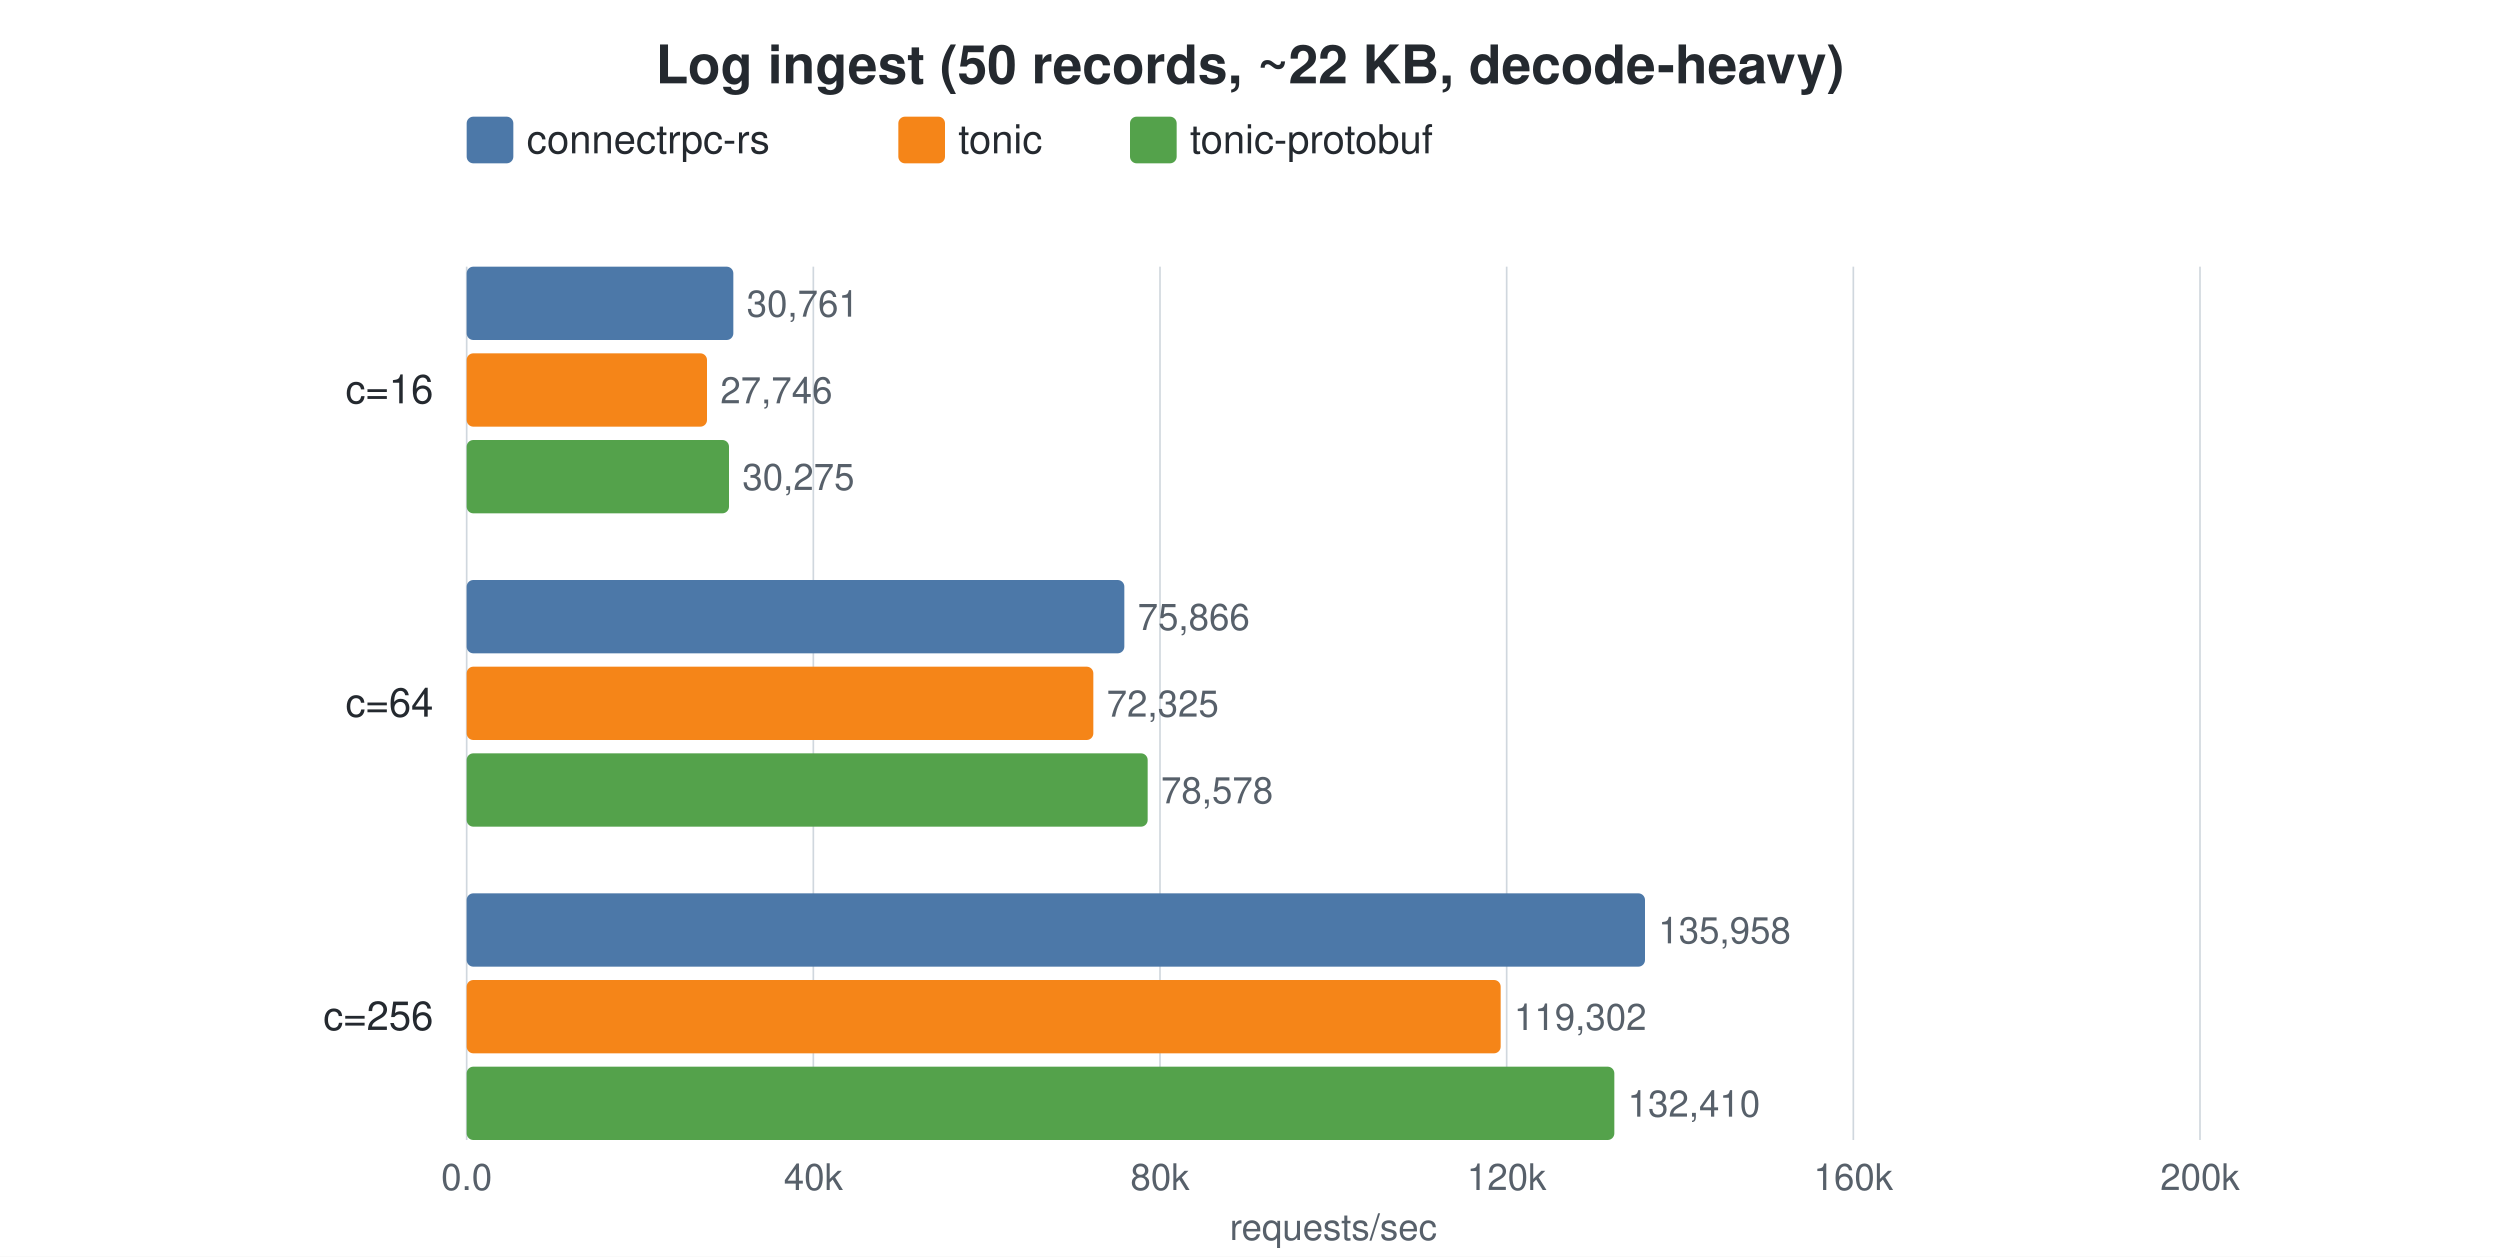
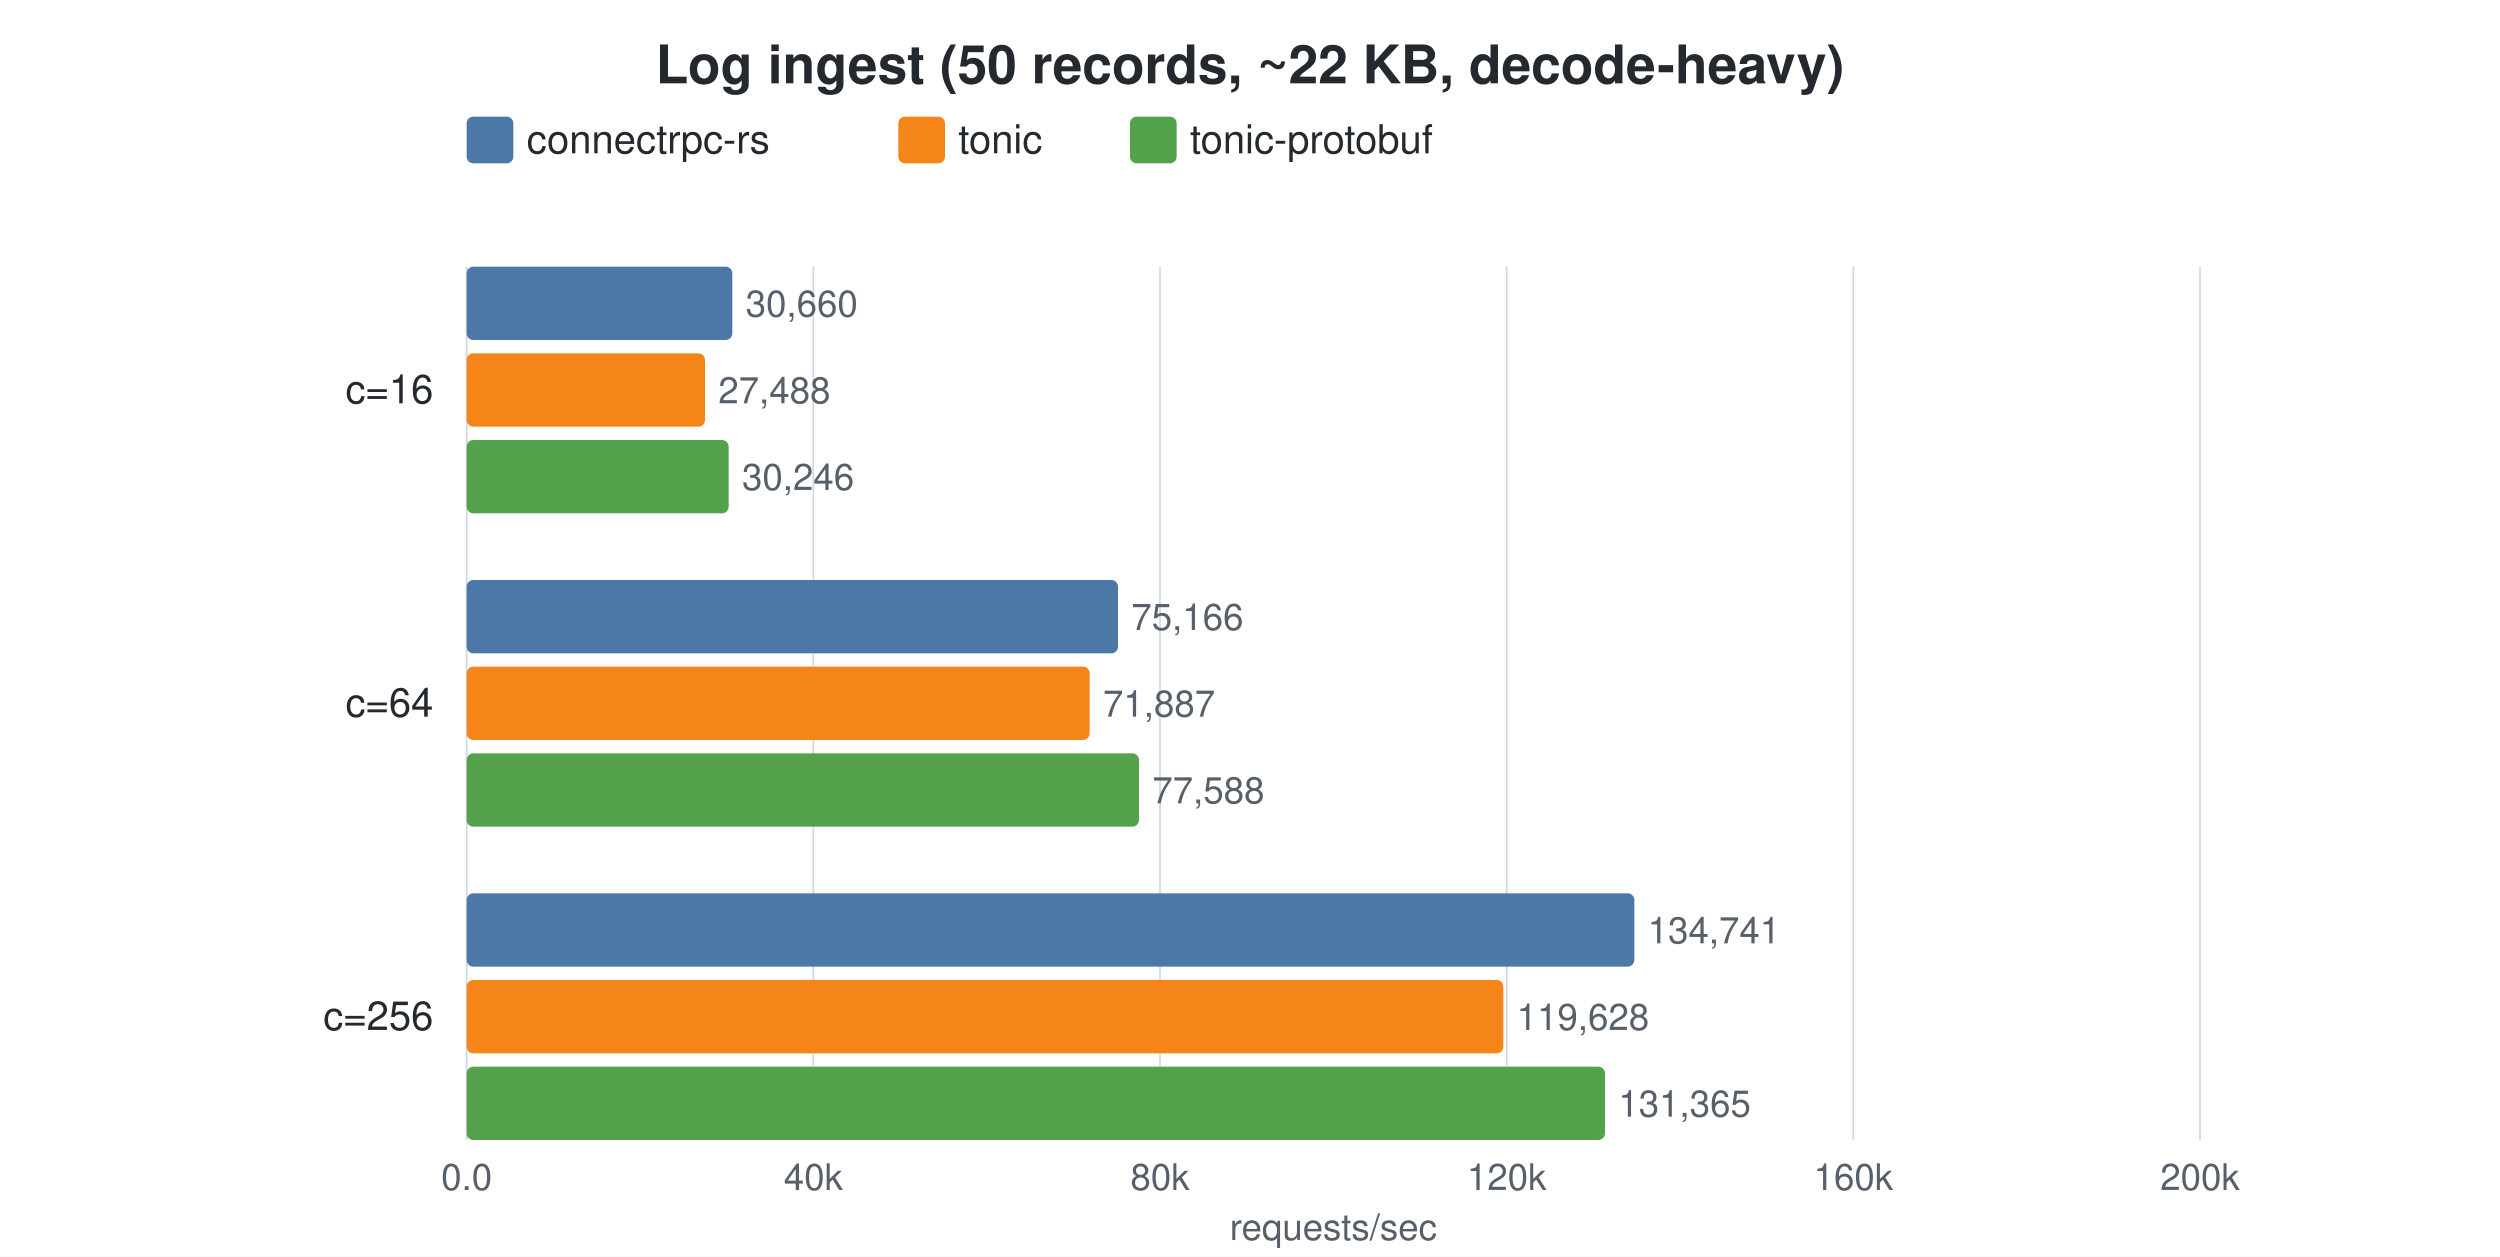
<svg xmlns="http://www.w3.org/2000/svg" width="750" height="377" viewBox="0 0 750 377">
  <style>
    text { font-family: -apple-system, BlinkMacSystemFont, "Segoe UI", Helvetica, Arial, sans-serif; }
    .title { font-size: 16px; font-weight: 600; fill: #24292f; }
    .label { font-size: 12px; fill: #24292f; }
    .value { font-size: 11px; fill: #57606a; }
    .axis-label { font-size: 11px; fill: #57606a; }
    .legend-text { font-size: 12px; fill: #24292f; }
    .grid { stroke: #d0d7de; stroke-width: 0.5; }
  </style>
  <rect width="100%" height="100%" fill="white" />
  <text x="375.0" y="25" text-anchor="middle" class="title">Log ingest (50 records, ~22 KB, decode-heavy)</text>
  <rect x="140" y="35" width="14" height="14" rx="2" fill="#4C78A8" />
  <text x="158" y="46" class="legend-text">connectrpc-rs</text>
  <rect x="269.5" y="35" width="14" height="14" rx="2" fill="#F58518" />
  <text x="287.5" y="46" class="legend-text">tonic</text>
  <rect x="339.0" y="35" width="14" height="14" rx="2" fill="#54A24B" />
  <text x="357.0" y="46" class="legend-text">tonic-protobuf</text>
  <line x1="140.0" y1="80" x2="140.0" y2="342" class="grid" />
  <text x="140.0" y="357" text-anchor="middle" class="axis-label">0.0</text>
  <line x1="244.0" y1="80" x2="244.0" y2="342" class="grid" />
  <text x="244.0" y="357" text-anchor="middle" class="axis-label">40k</text>
  <line x1="348.0" y1="80" x2="348.0" y2="342" class="grid" />
  <text x="348.0" y="357" text-anchor="middle" class="axis-label">80k</text>
  <line x1="452.0" y1="80" x2="452.0" y2="342" class="grid" />
  <text x="452.0" y="357" text-anchor="middle" class="axis-label">120k</text>
  <line x1="556.0" y1="80" x2="556.0" y2="342" class="grid" />
  <text x="556.0" y="357" text-anchor="middle" class="axis-label">160k</text>
  <line x1="660.0" y1="80" x2="660.0" y2="342" class="grid" />
  <text x="660.0" y="357" text-anchor="middle" class="axis-label">200k</text>
  <text x="400.0" y="372" text-anchor="middle" class="axis-label">requests/sec</text>
  <text x="130" y="121.0" text-anchor="end" class="label">c=16</text>
-   <rect x="140" y="80.0" width="80.0" height="22" rx="2" fill="#4C78A8" />
-   <text x="224.0" y="95.0" class="value">30,761</text>
-   <rect x="140" y="106.0" width="72.1" height="22" rx="2" fill="#F58518" />
-   <text x="216.1" y="121.0" class="value">27,746</text>
-   <rect x="140" y="132.0" width="78.7" height="22" rx="2" fill="#54A24B" />
-   <text x="222.7" y="147.0" class="value">30,275</text>
+   <rect x="140" y="80.0" width="79.7" height="22" rx="2" fill="#4C78A8" />
+   <text x="223.7" y="95.0" class="value">30,660</text>
+   <rect x="140" y="106.0" width="71.5" height="22" rx="2" fill="#F58518" />
+   <text x="215.5" y="121.0" class="value">27,488</text>
+   <rect x="140" y="132.0" width="78.6" height="22" rx="2" fill="#54A24B" />
+   <text x="222.6" y="147.0" class="value">30,246</text>
  <text x="130" y="215.0" text-anchor="end" class="label">c=64</text>
-   <rect x="140" y="174.0" width="197.3" height="22" rx="2" fill="#4C78A8" />
-   <text x="341.3" y="189.0" class="value">75,866</text>
-   <rect x="140" y="200.0" width="188.0" height="22" rx="2" fill="#F58518" />
-   <text x="332.0" y="215.0" class="value">72,325</text>
-   <rect x="140" y="226.0" width="204.3" height="22" rx="2" fill="#54A24B" />
-   <text x="348.3" y="241.0" class="value">78,578</text>
+   <rect x="140" y="174.0" width="195.4" height="22" rx="2" fill="#4C78A8" />
+   <text x="339.4" y="189.0" class="value">75,166</text>
+   <rect x="140" y="200.0" width="186.9" height="22" rx="2" fill="#F58518" />
+   <text x="330.9" y="215.0" class="value">71,887</text>
+   <rect x="140" y="226.0" width="201.7" height="22" rx="2" fill="#54A24B" />
+   <text x="345.7" y="241.0" class="value">77,588</text>
  <text x="130" y="309.0" text-anchor="end" class="label">c=256</text>
-   <rect x="140" y="268.0" width="353.5" height="22" rx="2" fill="#4C78A8" />
-   <text x="497.5" y="283.0" class="value">135,958</text>
-   <rect x="140" y="294.0" width="310.2" height="22" rx="2" fill="#F58518" />
-   <text x="454.2" y="309.0" class="value">119,302</text>
-   <rect x="140" y="320.0" width="344.3" height="22" rx="2" fill="#54A24B" />
-   <text x="488.3" y="335.0" class="value">132,410</text>
+   <rect x="140" y="268.0" width="350.3" height="22" rx="2" fill="#4C78A8" />
+   <text x="494.3" y="283.0" class="value">134,741</text>
+   <rect x="140" y="294.0" width="311.0" height="22" rx="2" fill="#F58518" />
+   <text x="455.0" y="309.0" class="value">119,628</text>
+   <rect x="140" y="320.0" width="341.5" height="22" rx="2" fill="#54A24B" />
+   <text x="485.5" y="335.0" class="value">131,365</text>
</svg>
